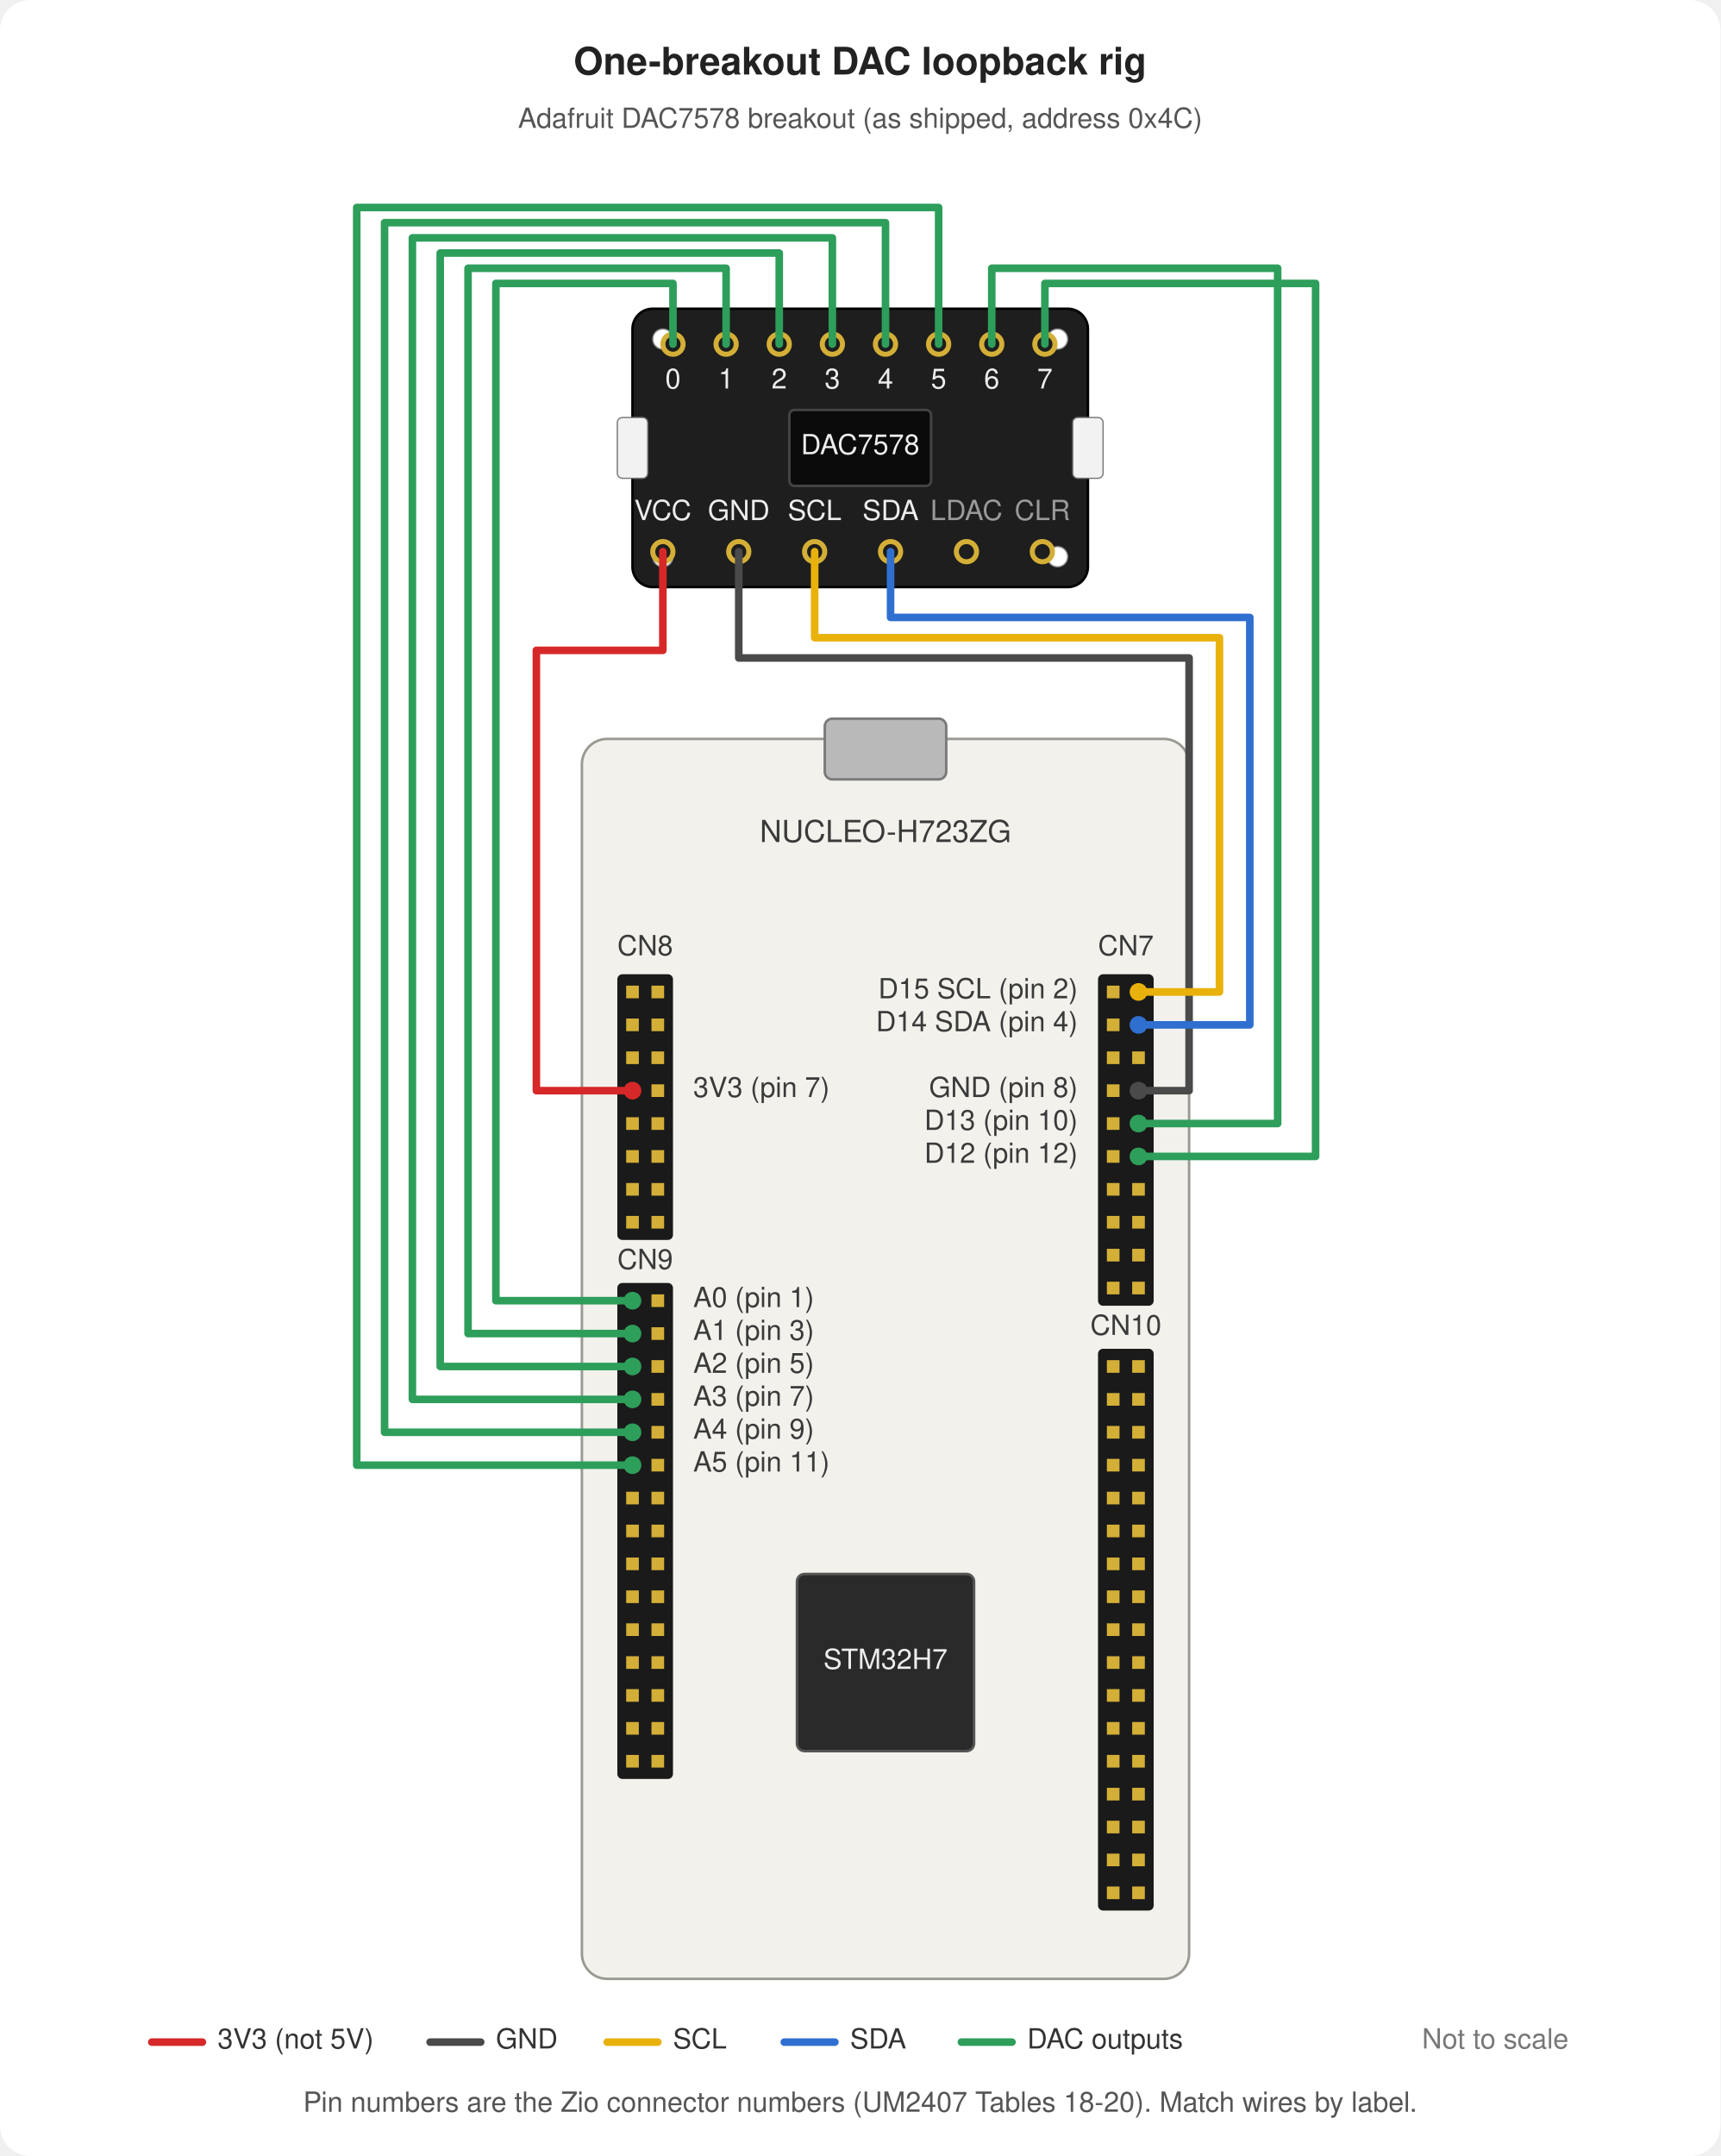
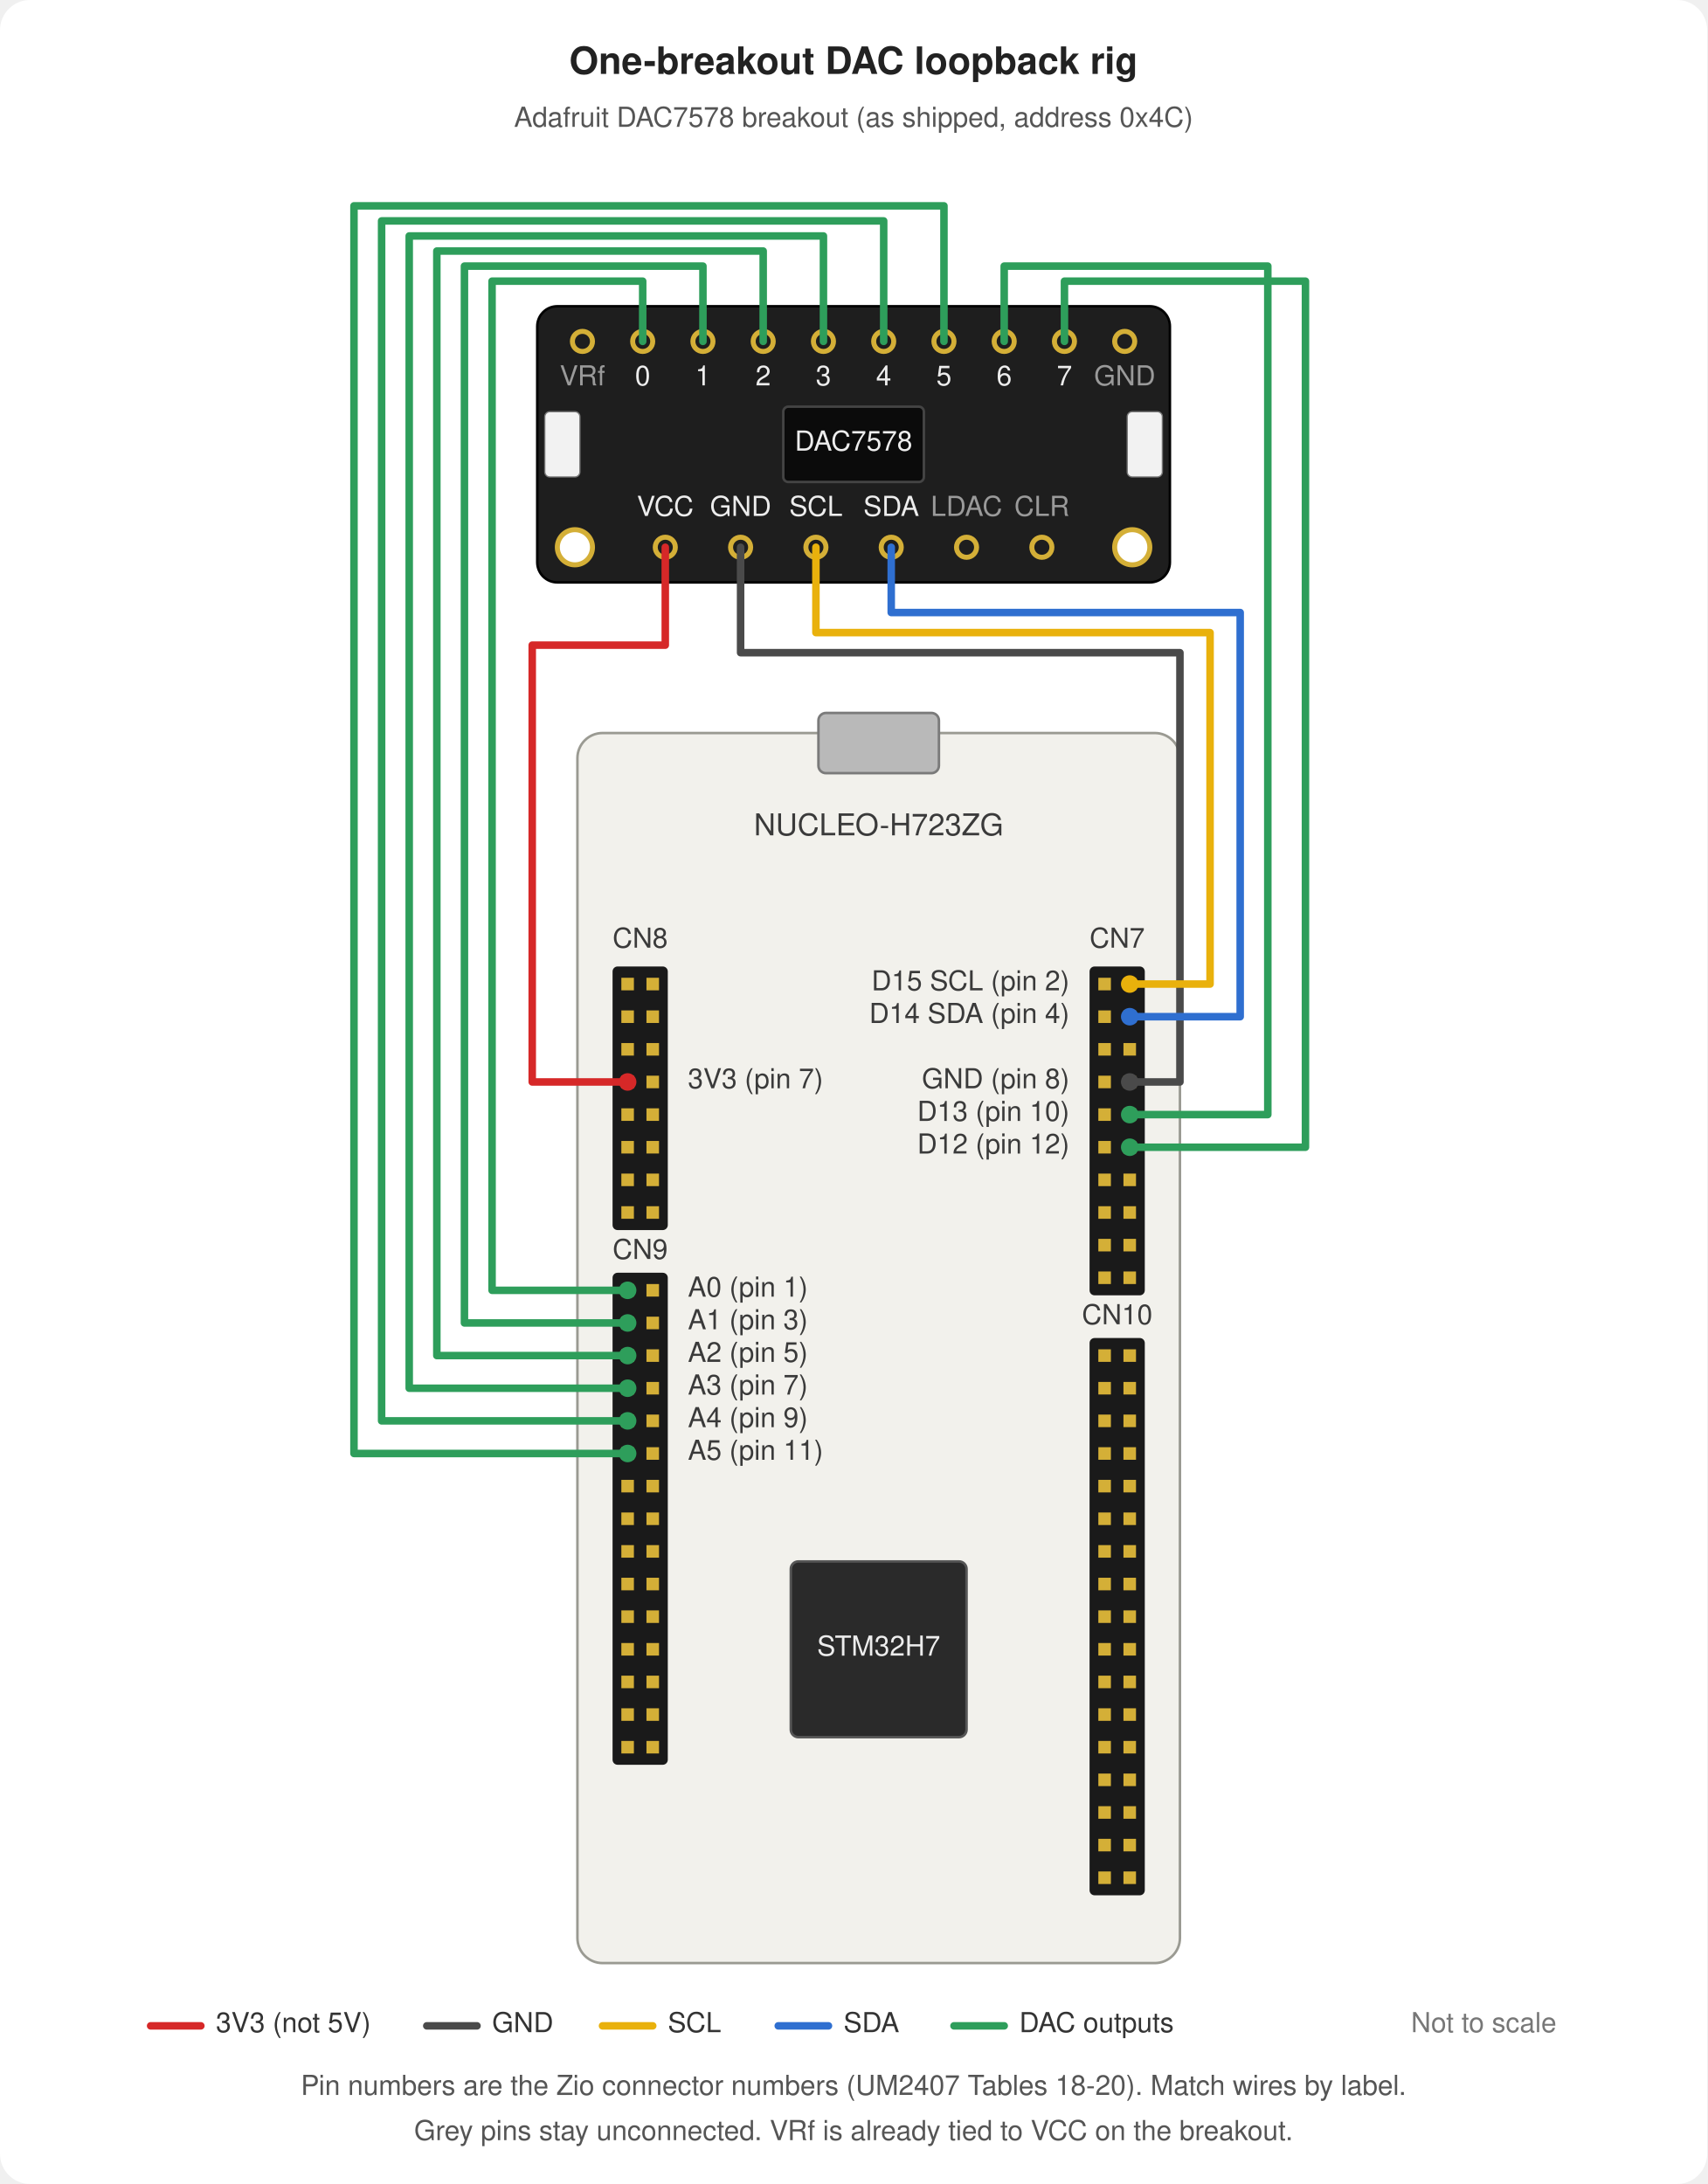
- <svg xmlns="http://www.w3.org/2000/svg" width="680" height="852" viewBox="0 0 680 852" role="img">
-   <rect x="0" y="0" width="680" height="852" rx="12" fill="#FFFFFF" />
+ <svg xmlns="http://www.w3.org/2000/svg" width="680" height="870" viewBox="0 0 680 870" role="img">
+   <rect x="0" y="0" width="680" height="870" rx="12" fill="#FFFFFF" />
  <text x="340" y="26" text-anchor="middle" dominant-baseline="central" font-family="Helvetica, Arial, sans-serif" font-size="15" font-weight="700" fill="#222">One-breakout DAC loopback rig</text>
  <text x="340" y="48" text-anchor="middle" dominant-baseline="central" font-family="Helvetica, Arial, sans-serif" font-size="11" font-weight="400" fill="#555">Adafruit DAC7578 breakout (as shipped, address 0x4C)</text>
  <g transform="translate(0,62)">
-     <rect x="250" y="60" width="180" height="110" rx="8" fill="#1E1E1E" stroke="#000" />
-     <circle cx="262" cy="72" r="4" fill="#FFFFFF" stroke="#888" stroke-width="0.5" />
-     <circle cx="418" cy="72" r="4" fill="#FFFFFF" stroke="#888" stroke-width="0.5" />
-     <circle cx="262" cy="158" r="4" fill="#FFFFFF" stroke="#888" stroke-width="0.5" />
-     <circle cx="418" cy="158" r="4" fill="#FFFFFF" stroke="#888" stroke-width="0.5" />
-     <rect x="244" y="103" width="12" height="24" rx="2" fill="#F2F2F2" stroke="#777" stroke-width="0.5" />
-     <rect x="424" y="103" width="12" height="24" rx="2" fill="#F2F2F2" stroke="#777" stroke-width="0.5" />
+     <rect x="214" y="60" width="252" height="110" rx="8" fill="#1E1E1E" stroke="#000" />
+     <circle cx="229" cy="156" r="7" fill="#FFFFFF" stroke="#D4AF37" stroke-width="2" />
+     <circle cx="451" cy="156" r="7" fill="#FFFFFF" stroke="#D4AF37" stroke-width="2" />
+     <rect x="217" y="102" width="14" height="26" rx="2" fill="#F2F2F2" stroke="#777" stroke-width="0.5" />
+     <rect x="449" y="102" width="14" height="26" rx="2" fill="#F2F2F2" stroke="#777" stroke-width="0.5" />
    <rect x="312" y="100" width="56" height="30" rx="2" fill="#0B0B0B" stroke="#444" />
    <text x="340" y="115" text-anchor="middle" dominant-baseline="central" font-family="Helvetica, Arial, sans-serif" font-size="11" font-weight="400" fill="#EDEDED">DAC7578</text>
-     <circle cx="266" cy="74" r="4" fill="#1E1E1E" stroke="#D4AF37" stroke-width="2" />
-     <text x="266" y="89" text-anchor="middle" dominant-baseline="central" font-family="Helvetica, Arial, sans-serif" font-size="11" font-weight="400" fill="#EDEDED">0</text>
-     <circle cx="287" cy="74" r="4" fill="#1E1E1E" stroke="#D4AF37" stroke-width="2" />
-     <text x="287" y="89" text-anchor="middle" dominant-baseline="central" font-family="Helvetica, Arial, sans-serif" font-size="11" font-weight="400" fill="#EDEDED">1</text>
-     <circle cx="308" cy="74" r="4" fill="#1E1E1E" stroke="#D4AF37" stroke-width="2" />
-     <text x="308" y="89" text-anchor="middle" dominant-baseline="central" font-family="Helvetica, Arial, sans-serif" font-size="11" font-weight="400" fill="#EDEDED">2</text>
-     <circle cx="329" cy="74" r="4" fill="#1E1E1E" stroke="#D4AF37" stroke-width="2" />
-     <text x="329" y="89" text-anchor="middle" dominant-baseline="central" font-family="Helvetica, Arial, sans-serif" font-size="11" font-weight="400" fill="#EDEDED">3</text>
-     <circle cx="350" cy="74" r="4" fill="#1E1E1E" stroke="#D4AF37" stroke-width="2" />
-     <text x="350" y="89" text-anchor="middle" dominant-baseline="central" font-family="Helvetica, Arial, sans-serif" font-size="11" font-weight="400" fill="#EDEDED">4</text>
-     <circle cx="371" cy="74" r="4" fill="#1E1E1E" stroke="#D4AF37" stroke-width="2" />
-     <text x="371" y="89" text-anchor="middle" dominant-baseline="central" font-family="Helvetica, Arial, sans-serif" font-size="11" font-weight="400" fill="#EDEDED">5</text>
-     <circle cx="392" cy="74" r="4" fill="#1E1E1E" stroke="#D4AF37" stroke-width="2" />
-     <text x="392" y="89" text-anchor="middle" dominant-baseline="central" font-family="Helvetica, Arial, sans-serif" font-size="11" font-weight="400" fill="#EDEDED">6</text>
-     <circle cx="413" cy="74" r="4" fill="#1E1E1E" stroke="#D4AF37" stroke-width="2" />
-     <text x="413" y="89" text-anchor="middle" dominant-baseline="central" font-family="Helvetica, Arial, sans-serif" font-size="11" font-weight="400" fill="#EDEDED">7</text>
-     <circle cx="262" cy="156" r="4" fill="#1E1E1E" stroke="#D4AF37" stroke-width="2" />
-     <text x="262" y="141" text-anchor="middle" dominant-baseline="central" font-family="Helvetica, Arial, sans-serif" font-size="11" font-weight="400" fill="#EDEDED">VCC</text>
-     <circle cx="292" cy="156" r="4" fill="#1E1E1E" stroke="#D4AF37" stroke-width="2" />
-     <text x="292" y="141" text-anchor="middle" dominant-baseline="central" font-family="Helvetica, Arial, sans-serif" font-size="11" font-weight="400" fill="#EDEDED">GND</text>
-     <circle cx="322" cy="156" r="4" fill="#1E1E1E" stroke="#D4AF37" stroke-width="2" />
-     <text x="322" y="141" text-anchor="middle" dominant-baseline="central" font-family="Helvetica, Arial, sans-serif" font-size="11" font-weight="400" fill="#EDEDED">SCL</text>
-     <circle cx="352" cy="156" r="4" fill="#1E1E1E" stroke="#D4AF37" stroke-width="2" />
-     <text x="352" y="141" text-anchor="middle" dominant-baseline="central" font-family="Helvetica, Arial, sans-serif" font-size="11" font-weight="400" fill="#EDEDED">SDA</text>
-     <circle cx="382" cy="156" r="4" fill="#1E1E1E" stroke="#D4AF37" stroke-width="2" />
-     <text x="382" y="141" text-anchor="middle" dominant-baseline="central" font-family="Helvetica, Arial, sans-serif" font-size="11" font-weight="400" fill="#9A9A9A">LDAC</text>
-     <circle cx="412" cy="156" r="4" fill="#1E1E1E" stroke="#D4AF37" stroke-width="2" />
-     <text x="412" y="141" text-anchor="middle" dominant-baseline="central" font-family="Helvetica, Arial, sans-serif" font-size="11" font-weight="400" fill="#9A9A9A">CLR</text>
+     <circle cx="232" cy="74" r="4" fill="#1E1E1E" stroke="#D4AF37" stroke-width="2" />
+     <text x="232" y="89" text-anchor="middle" dominant-baseline="central" font-family="Helvetica, Arial, sans-serif" font-size="11" font-weight="400" fill="#9A9A9A">VRf</text>
+     <circle cx="256" cy="74" r="4" fill="#1E1E1E" stroke="#D4AF37" stroke-width="2" />
+     <text x="256" y="89" text-anchor="middle" dominant-baseline="central" font-family="Helvetica, Arial, sans-serif" font-size="11" font-weight="400" fill="#EDEDED">0</text>
+     <circle cx="280" cy="74" r="4" fill="#1E1E1E" stroke="#D4AF37" stroke-width="2" />
+     <text x="280" y="89" text-anchor="middle" dominant-baseline="central" font-family="Helvetica, Arial, sans-serif" font-size="11" font-weight="400" fill="#EDEDED">1</text>
+     <circle cx="304" cy="74" r="4" fill="#1E1E1E" stroke="#D4AF37" stroke-width="2" />
+     <text x="304" y="89" text-anchor="middle" dominant-baseline="central" font-family="Helvetica, Arial, sans-serif" font-size="11" font-weight="400" fill="#EDEDED">2</text>
+     <circle cx="328" cy="74" r="4" fill="#1E1E1E" stroke="#D4AF37" stroke-width="2" />
+     <text x="328" y="89" text-anchor="middle" dominant-baseline="central" font-family="Helvetica, Arial, sans-serif" font-size="11" font-weight="400" fill="#EDEDED">3</text>
+     <circle cx="352" cy="74" r="4" fill="#1E1E1E" stroke="#D4AF37" stroke-width="2" />
+     <text x="352" y="89" text-anchor="middle" dominant-baseline="central" font-family="Helvetica, Arial, sans-serif" font-size="11" font-weight="400" fill="#EDEDED">4</text>
+     <circle cx="376" cy="74" r="4" fill="#1E1E1E" stroke="#D4AF37" stroke-width="2" />
+     <text x="376" y="89" text-anchor="middle" dominant-baseline="central" font-family="Helvetica, Arial, sans-serif" font-size="11" font-weight="400" fill="#EDEDED">5</text>
+     <circle cx="400" cy="74" r="4" fill="#1E1E1E" stroke="#D4AF37" stroke-width="2" />
+     <text x="400" y="89" text-anchor="middle" dominant-baseline="central" font-family="Helvetica, Arial, sans-serif" font-size="11" font-weight="400" fill="#EDEDED">6</text>
+     <circle cx="424" cy="74" r="4" fill="#1E1E1E" stroke="#D4AF37" stroke-width="2" />
+     <text x="424" y="89" text-anchor="middle" dominant-baseline="central" font-family="Helvetica, Arial, sans-serif" font-size="11" font-weight="400" fill="#EDEDED">7</text>
+     <circle cx="448" cy="74" r="4" fill="#1E1E1E" stroke="#D4AF37" stroke-width="2" />
+     <text x="448" y="89" text-anchor="middle" dominant-baseline="central" font-family="Helvetica, Arial, sans-serif" font-size="11" font-weight="400" fill="#9A9A9A">GND</text>
+     <circle cx="265" cy="156" r="4" fill="#1E1E1E" stroke="#D4AF37" stroke-width="2" />
+     <text x="265" y="141" text-anchor="middle" dominant-baseline="central" font-family="Helvetica, Arial, sans-serif" font-size="11" font-weight="400" fill="#EDEDED">VCC</text>
+     <circle cx="295" cy="156" r="4" fill="#1E1E1E" stroke="#D4AF37" stroke-width="2" />
+     <text x="295" y="141" text-anchor="middle" dominant-baseline="central" font-family="Helvetica, Arial, sans-serif" font-size="11" font-weight="400" fill="#EDEDED">GND</text>
+     <circle cx="325" cy="156" r="4" fill="#1E1E1E" stroke="#D4AF37" stroke-width="2" />
+     <text x="325" y="141" text-anchor="middle" dominant-baseline="central" font-family="Helvetica, Arial, sans-serif" font-size="11" font-weight="400" fill="#EDEDED">SCL</text>
+     <circle cx="355" cy="156" r="4" fill="#1E1E1E" stroke="#D4AF37" stroke-width="2" />
+     <text x="355" y="141" text-anchor="middle" dominant-baseline="central" font-family="Helvetica, Arial, sans-serif" font-size="11" font-weight="400" fill="#EDEDED">SDA</text>
+     <circle cx="385" cy="156" r="4" fill="#1E1E1E" stroke="#D4AF37" stroke-width="2" />
+     <text x="385" y="141" text-anchor="middle" dominant-baseline="central" font-family="Helvetica, Arial, sans-serif" font-size="11" font-weight="400" fill="#9A9A9A">LDAC</text>
+     <circle cx="415" cy="156" r="4" fill="#1E1E1E" stroke="#D4AF37" stroke-width="2" />
+     <text x="415" y="141" text-anchor="middle" dominant-baseline="central" font-family="Helvetica, Arial, sans-serif" font-size="11" font-weight="400" fill="#9A9A9A">CLR</text>
    <rect x="230" y="230" width="240" height="490" rx="10" fill="#F2F1EC" stroke="#9A9A92" />
    <rect x="326" y="222" width="48" height="24" rx="3" fill="#B9B9B9" stroke="#7A7A7A" />
    <text x="350" y="268" text-anchor="middle" dominant-baseline="central" font-family="Helvetica, Arial, sans-serif" font-size="12" font-weight="400" fill="#3A3A3A">NUCLEO-H723ZG</text>
    <rect x="315" y="560" width="70" height="70" rx="3" fill="#2A2A2A" stroke="#555" />
    <text x="350" y="595" text-anchor="middle" dominant-baseline="central" font-family="Helvetica, Arial, sans-serif" font-size="11" font-weight="400" fill="#EDEDED">STM32H7</text>
    <rect x="244" y="323" width="22" height="105" rx="2" fill="#1A1A1A" />
    <rect x="244" y="445" width="22" height="196" rx="2" fill="#1A1A1A" />
    <rect x="434" y="323" width="22" height="131" rx="2" fill="#1A1A1A" />
    <rect x="434" y="471" width="22" height="222" rx="2" fill="#1A1A1A" />
    <line x1="250" y1="327.5" x2="250" y2="423.5" stroke="#D4AF37" stroke-width="5" stroke-dasharray="5 8" />
    <line x1="260" y1="327.5" x2="260" y2="423.5" stroke="#D4AF37" stroke-width="5" stroke-dasharray="5 8" />
    <line x1="250" y1="449.5" x2="250" y2="636.5" stroke="#D4AF37" stroke-width="5" stroke-dasharray="5 8" />
    <line x1="260" y1="449.5" x2="260" y2="636.5" stroke="#D4AF37" stroke-width="5" stroke-dasharray="5 8" />
    <line x1="440" y1="327.5" x2="440" y2="449.5" stroke="#D4AF37" stroke-width="5" stroke-dasharray="5 8" />
    <line x1="450" y1="327.5" x2="450" y2="449.5" stroke="#D4AF37" stroke-width="5" stroke-dasharray="5 8" />
    <line x1="440" y1="475.5" x2="440" y2="688.5" stroke="#D4AF37" stroke-width="5" stroke-dasharray="5 8" />
    <line x1="450" y1="475.5" x2="450" y2="688.5" stroke="#D4AF37" stroke-width="5" stroke-dasharray="5 8" />
    <text x="255" y="313" text-anchor="middle" dominant-baseline="central" font-family="Helvetica, Arial, sans-serif" font-size="11" font-weight="400" fill="#3A3A3A">CN8</text>
    <text x="255" y="437" text-anchor="middle" dominant-baseline="central" font-family="Helvetica, Arial, sans-serif" font-size="11" font-weight="400" fill="#3A3A3A">CN9</text>
    <text x="445" y="313" text-anchor="middle" dominant-baseline="central" font-family="Helvetica, Arial, sans-serif" font-size="11" font-weight="400" fill="#3A3A3A">CN7</text>
    <text x="445" y="463" text-anchor="middle" dominant-baseline="central" font-family="Helvetica, Arial, sans-serif" font-size="11" font-weight="400" fill="#3A3A3A">CN10</text>
    <text x="274" y="369" text-anchor="start" dominant-baseline="central" font-family="Helvetica, Arial, sans-serif" font-size="11" font-weight="400" fill="#3A3A3A">3V3 (pin 7)</text>
    <text x="274" y="452" text-anchor="start" dominant-baseline="central" font-family="Helvetica, Arial, sans-serif" font-size="11" font-weight="400" fill="#3A3A3A">A0 (pin 1)</text>
    <text x="274" y="465" text-anchor="start" dominant-baseline="central" font-family="Helvetica, Arial, sans-serif" font-size="11" font-weight="400" fill="#3A3A3A">A1 (pin 3)</text>
    <text x="274" y="478" text-anchor="start" dominant-baseline="central" font-family="Helvetica, Arial, sans-serif" font-size="11" font-weight="400" fill="#3A3A3A">A2 (pin 5)</text>
    <text x="274" y="491" text-anchor="start" dominant-baseline="central" font-family="Helvetica, Arial, sans-serif" font-size="11" font-weight="400" fill="#3A3A3A">A3 (pin 7)</text>
    <text x="274" y="504" text-anchor="start" dominant-baseline="central" font-family="Helvetica, Arial, sans-serif" font-size="11" font-weight="400" fill="#3A3A3A">A4 (pin 9)</text>
    <text x="274" y="517" text-anchor="start" dominant-baseline="central" font-family="Helvetica, Arial, sans-serif" font-size="11" font-weight="400" fill="#3A3A3A">A5 (pin 11)</text>
    <text x="426" y="330" text-anchor="end" dominant-baseline="central" font-family="Helvetica, Arial, sans-serif" font-size="11" font-weight="400" fill="#3A3A3A">D15 SCL (pin 2)</text>
    <text x="426" y="343" text-anchor="end" dominant-baseline="central" font-family="Helvetica, Arial, sans-serif" font-size="11" font-weight="400" fill="#3A3A3A">D14 SDA (pin 4)</text>
    <text x="426" y="369" text-anchor="end" dominant-baseline="central" font-family="Helvetica, Arial, sans-serif" font-size="11" font-weight="400" fill="#3A3A3A">GND (pin 8)</text>
    <text x="426" y="382" text-anchor="end" dominant-baseline="central" font-family="Helvetica, Arial, sans-serif" font-size="11" font-weight="400" fill="#3A3A3A">D13 (pin 10)</text>
    <text x="426" y="395" text-anchor="end" dominant-baseline="central" font-family="Helvetica, Arial, sans-serif" font-size="11" font-weight="400" fill="#3A3A3A">D12 (pin 12)</text>
    <g fill="none" stroke-width="3" stroke-linecap="round" stroke-linejoin="round">
-       <path d="M266 74 V50 H196 V452 H250" stroke="#2E9E5B" />
-       <path d="M287 74 V44 H185 V465 H250" stroke="#2E9E5B" />
-       <path d="M308 74 V38 H174 V478 H250" stroke="#2E9E5B" />
-       <path d="M329 74 V32 H163 V491 H250" stroke="#2E9E5B" />
-       <path d="M350 74 V26 H152 V504 H250" stroke="#2E9E5B" />
-       <path d="M371 74 V20 H141 V517 H250" stroke="#2E9E5B" />
-       <path d="M392 74 V44 H505 V382 H450" stroke="#2E9E5B" />
-       <path d="M413 74 V50 H520 V395 H450" stroke="#2E9E5B" />
-       <path d="M262 156 V195 H212 V369 H250" stroke="#D62828" />
-       <path d="M292 156 V198 H470 V369 H450" stroke="#4A4A4A" />
-       <path d="M322 156 V190 H482 V330 H450" stroke="#E9B10C" />
-       <path d="M352 156 V182 H494 V343 H450" stroke="#2F6FD0" />
+       <path d="M256 74 V50 H196 V452 H250" stroke="#2E9E5B" />
+       <path d="M280 74 V44 H185 V465 H250" stroke="#2E9E5B" />
+       <path d="M304 74 V38 H174 V478 H250" stroke="#2E9E5B" />
+       <path d="M328 74 V32 H163 V491 H250" stroke="#2E9E5B" />
+       <path d="M352 74 V26 H152 V504 H250" stroke="#2E9E5B" />
+       <path d="M376 74 V20 H141 V517 H250" stroke="#2E9E5B" />
+       <path d="M400 74 V44 H505 V382 H450" stroke="#2E9E5B" />
+       <path d="M424 74 V50 H520 V395 H450" stroke="#2E9E5B" />
+       <path d="M265 156 V195 H212 V369 H250" stroke="#D62828" />
+       <path d="M295 156 V198 H470 V369 H450" stroke="#4A4A4A" />
+       <path d="M325 156 V190 H482 V330 H450" stroke="#E9B10C" />
+       <path d="M355 156 V182 H494 V343 H450" stroke="#2F6FD0" />
    </g>
    <circle cx="250" cy="369" r="3.5" fill="#D62828" />
    <circle cx="250" cy="452" r="3.5" fill="#2E9E5B" />
    <circle cx="250" cy="465" r="3.5" fill="#2E9E5B" />
    <circle cx="250" cy="478" r="3.5" fill="#2E9E5B" />
    <circle cx="250" cy="491" r="3.5" fill="#2E9E5B" />
    <circle cx="250" cy="504" r="3.5" fill="#2E9E5B" />
    <circle cx="250" cy="517" r="3.5" fill="#2E9E5B" />
    <circle cx="450" cy="330" r="3.5" fill="#E9B10C" />
    <circle cx="450" cy="343" r="3.5" fill="#2F6FD0" />
    <circle cx="450" cy="369" r="3.5" fill="#4A4A4A" />
    <circle cx="450" cy="382" r="3.5" fill="#2E9E5B" />
    <circle cx="450" cy="395" r="3.5" fill="#2E9E5B" />
    <line x1="60" y1="745" x2="80" y2="745" stroke="#D62828" stroke-width="3" stroke-linecap="round" />
    <text x="86" y="745" text-anchor="start" dominant-baseline="central" font-family="Helvetica, Arial, sans-serif" font-size="11" font-weight="400" fill="#333">3V3 (not 5V)</text>
    <line x1="170" y1="745" x2="190" y2="745" stroke="#4A4A4A" stroke-width="3" stroke-linecap="round" />
    <text x="196" y="745" text-anchor="start" dominant-baseline="central" font-family="Helvetica, Arial, sans-serif" font-size="11" font-weight="400" fill="#333">GND</text>
    <line x1="240" y1="745" x2="260" y2="745" stroke="#E9B10C" stroke-width="3" stroke-linecap="round" />
    <text x="266" y="745" text-anchor="start" dominant-baseline="central" font-family="Helvetica, Arial, sans-serif" font-size="11" font-weight="400" fill="#333">SCL</text>
    <line x1="310" y1="745" x2="330" y2="745" stroke="#2F6FD0" stroke-width="3" stroke-linecap="round" />
    <text x="336" y="745" text-anchor="start" dominant-baseline="central" font-family="Helvetica, Arial, sans-serif" font-size="11" font-weight="400" fill="#333">SDA</text>
    <line x1="380" y1="745" x2="400" y2="745" stroke="#2E9E5B" stroke-width="3" stroke-linecap="round" />
    <text x="406" y="745" text-anchor="start" dominant-baseline="central" font-family="Helvetica, Arial, sans-serif" font-size="11" font-weight="400" fill="#333">DAC outputs</text>
    <text x="620" y="745" text-anchor="end" dominant-baseline="central" font-family="Helvetica, Arial, sans-serif" font-size="11" font-weight="400" fill="#777">Not to scale</text>
    <text x="340" y="770" text-anchor="middle" dominant-baseline="central" font-family="Helvetica, Arial, sans-serif" font-size="11" font-weight="400" fill="#555">Pin numbers are the Zio connector numbers (UM2407 Tables 18-20). Match wires by label.</text>
+     <text x="340" y="788" text-anchor="middle" dominant-baseline="central" font-family="Helvetica, Arial, sans-serif" font-size="11" font-weight="400" fill="#555">Grey pins stay unconnected. VRf is already tied to VCC on the breakout.</text>
  </g>
</svg>
